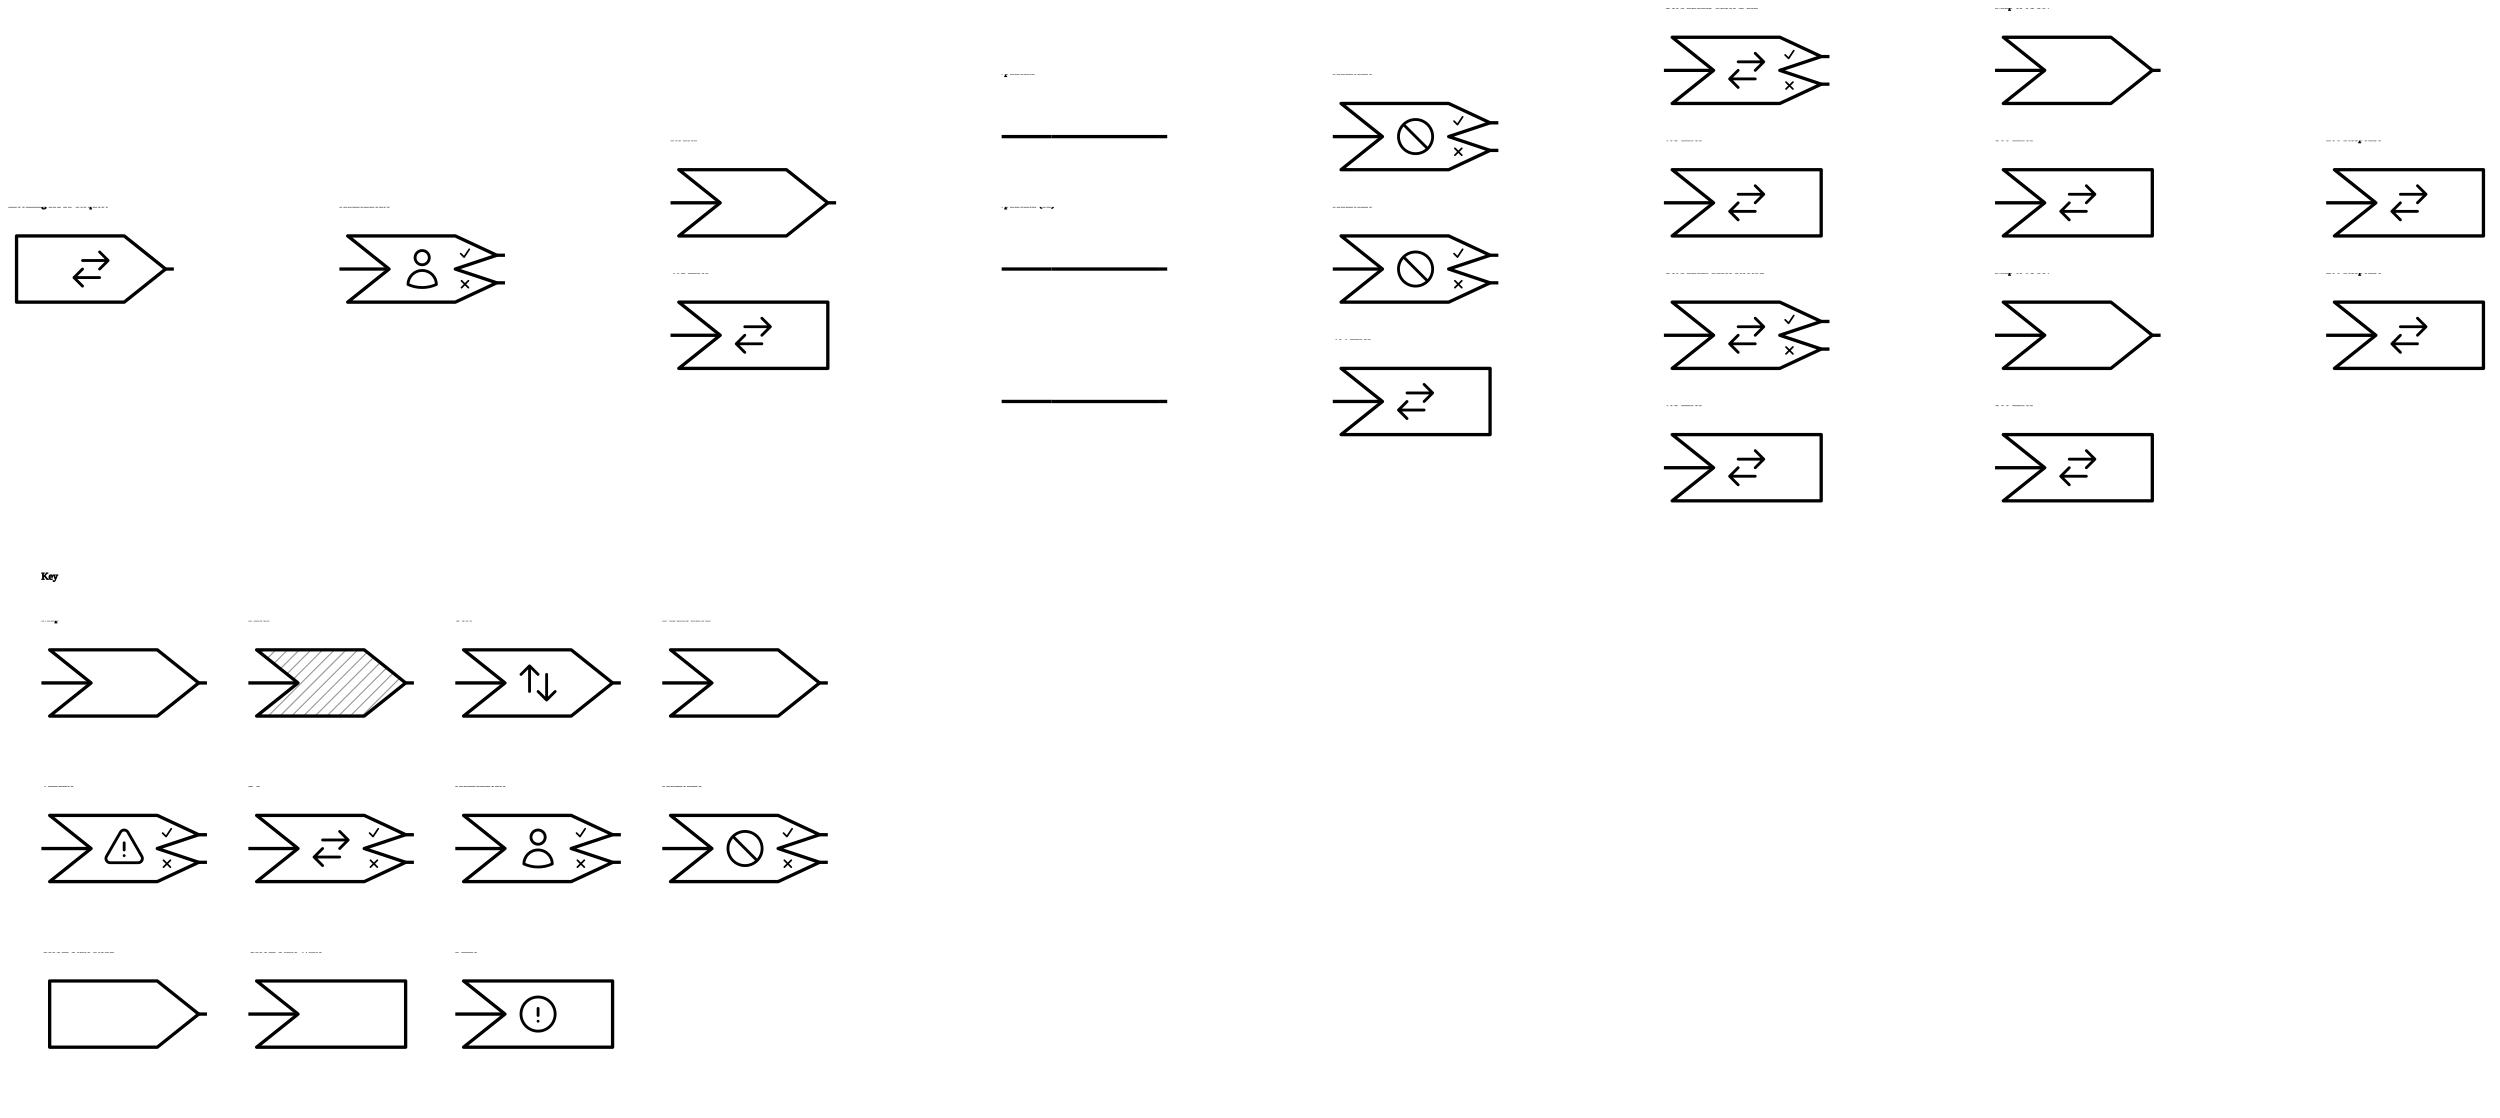
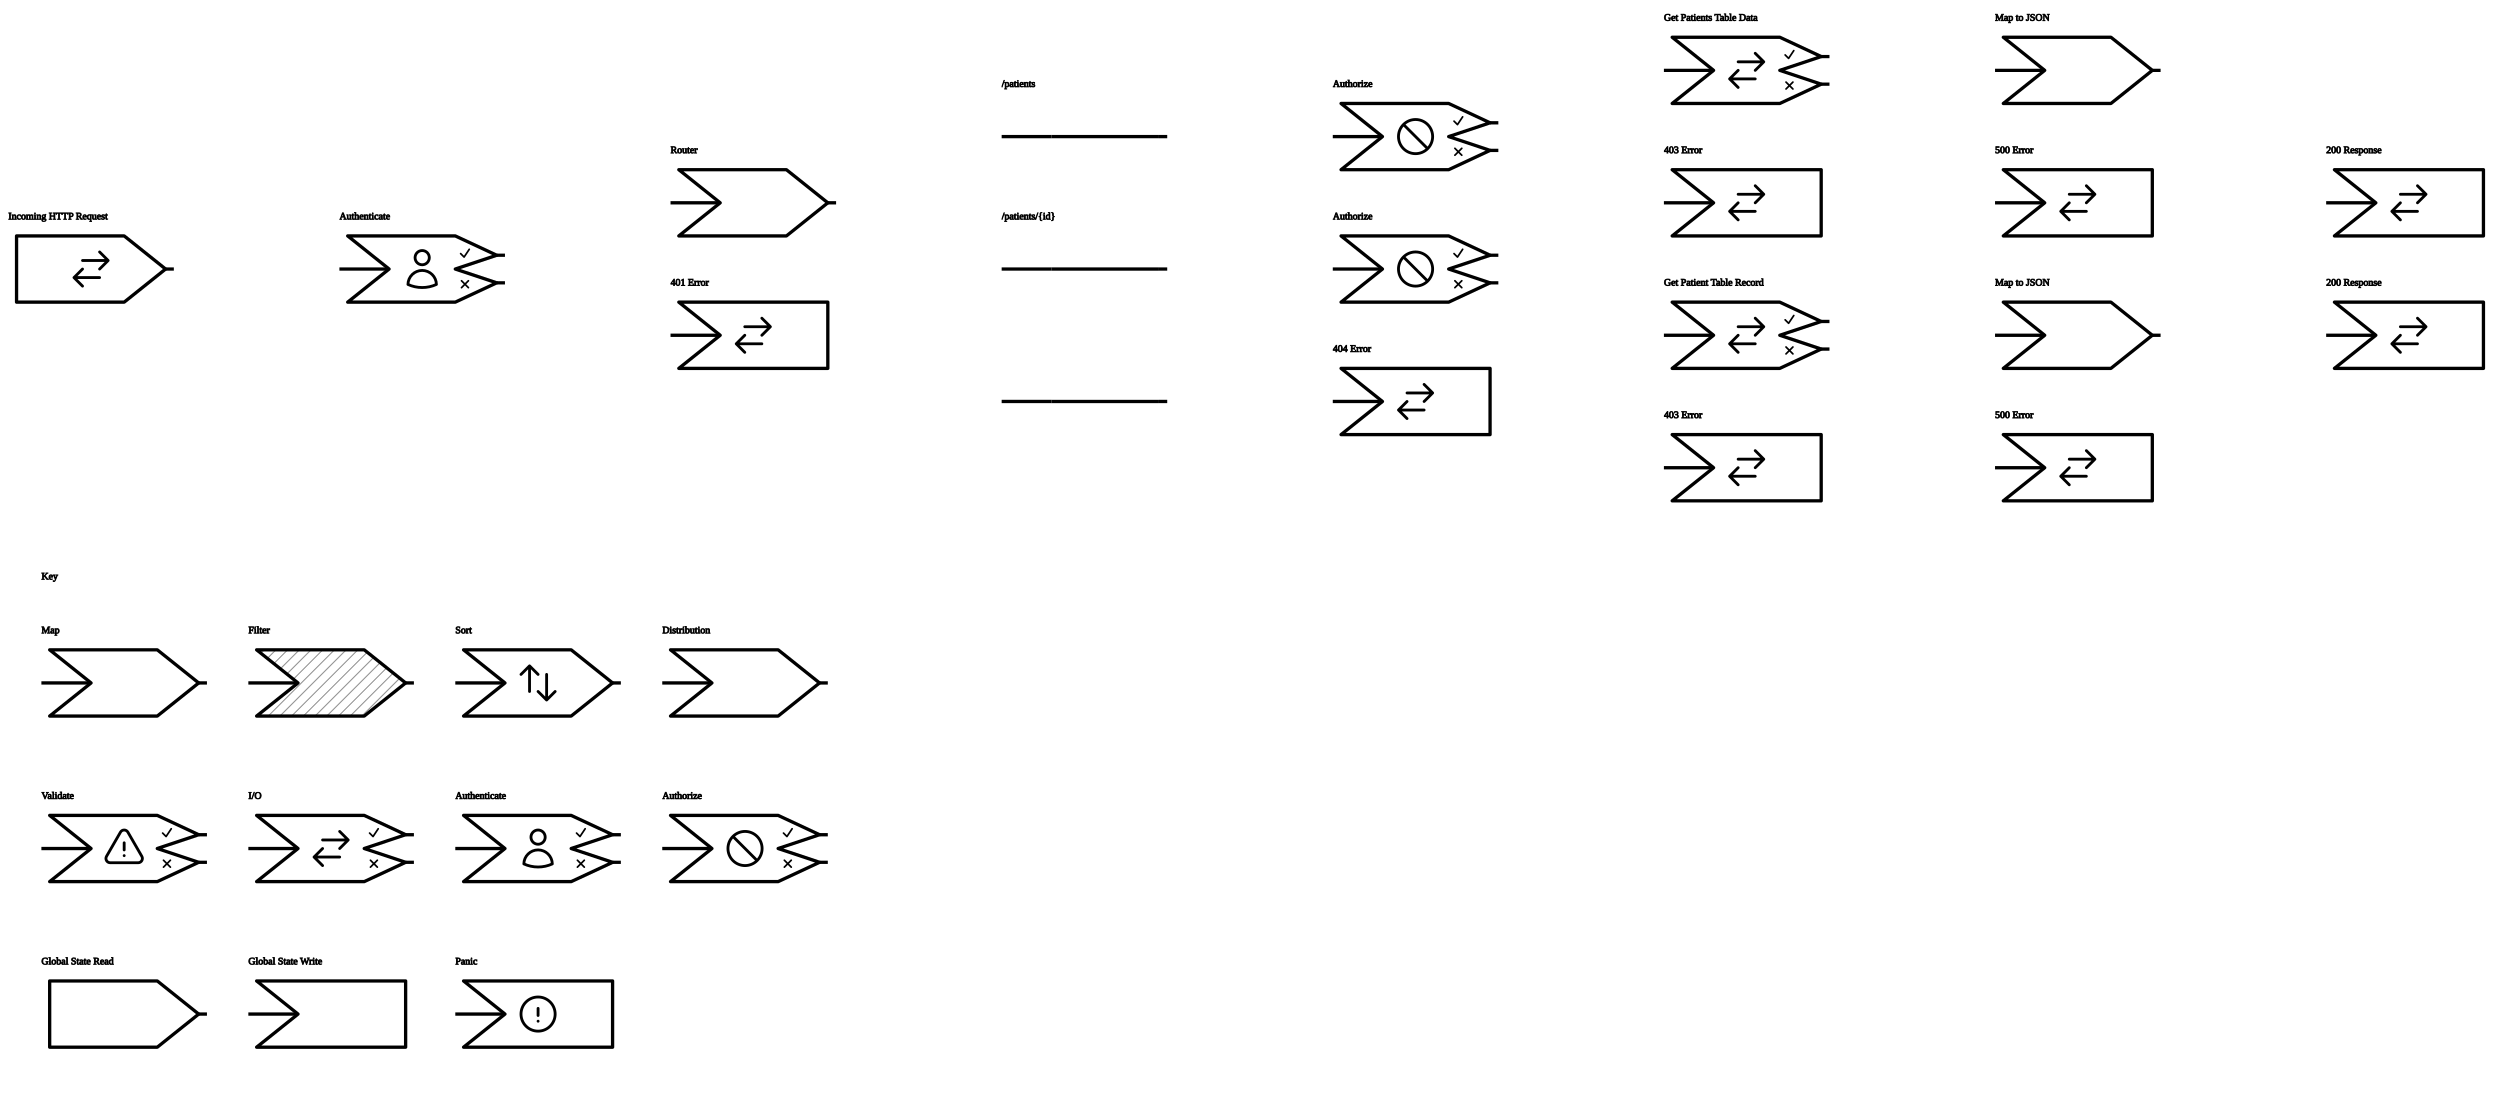
<svg xmlns="http://www.w3.org/2000/svg" height="1350" width="3020" viewBox="0,0,3020,1350">
  <text stroke="currentColor" x="50" y="700" font-size="1rem">Key</text>
  <svg viewBox="0,0,200,150" x="50" y="750" height="150" width="200">
    <svg width="200" viewBox="0,0,200,100">
      <polygon stroke-linejoin="round" style="fill: transparent;" stroke="currentColor" stroke-width="4" points="10,10,140,10,190,50,140,90,10,90,60,50" />
      <line stroke="currentColor" stroke-width="4" x1="0" y1="50" x2="60" y2="50" />
      <line stroke="currentColor" stroke-width="4" x1="190" y1="50" x2="200" y2="50" />
    </svg>
-     <text stroke="currentColor" x="0" y="1rem" font-size="1rem">Map</text>
+     <text stroke="currentColor" x="0" y="15" font-size="1rem">Map</text>
    <svg height="55" width="80" x="60" y="47.5" viewBox="0,0,24,24" stroke-width="1.5" stroke="currentColor">
      <path stroke-linecap="round" stroke-linejoin="round" d="M 0 6,H 18,M 0 18,H 18,M 12 0,L 24 12,M 12 24,L 24 12" />
    </svg>
  </svg>
  <defs>
    <pattern id="fill" patternUnits="userSpaceOnUse" patternTransform="rotate(45 0 0)" x="0" y="0" width="10" height="10">
      <line style="stroke: currentColor;" x1="0" x2="0" y1="0" y2="10" />
    </pattern>
  </defs>
  <svg viewBox="0,0,200,150" x="300" y="750" height="150" width="200">
    <svg width="200" viewBox="0,0,200,100">
      <polygon stroke-linejoin="round" style="fill: url(#fill);" stroke="currentColor" stroke-width="4" points="10,10,140,10,190,50,140,90,10,90,60,50" />
      <line stroke="currentColor" stroke-width="4" x1="0" y1="50" x2="60" y2="50" />
      <line stroke="currentColor" stroke-width="4" x1="190" y1="50" x2="200" y2="50" />
    </svg>
-     <text stroke="currentColor" x="0" y="1rem" font-size="1rem">Filter</text>
+     <text stroke="currentColor" x="0" y="15" font-size="1rem">Filter</text>
    <svg height="55" width="80" x="60" y="47.5" viewBox="0,0,24,24" stroke-width="1.5" stroke="currentColor" />
  </svg>
  <svg viewBox="0,0,200,150" x="550" y="750" height="150" width="200">
    <svg width="200" viewBox="0,0,200,100">
      <polygon stroke-linejoin="round" style="fill: transparent;" stroke="currentColor" stroke-width="4" points="10,10,140,10,190,50,140,90,10,90,60,50" />
      <line stroke="currentColor" stroke-width="4" x1="0" y1="50" x2="60" y2="50" />
      <line stroke="currentColor" stroke-width="4" x1="190" y1="50" x2="200" y2="50" />
    </svg>
-     <text stroke="currentColor" x="0" y="1rem" font-size="1rem">Sort</text>
+     <text stroke="currentColor" x="0" y="15" font-size="1rem">Sort</text>
    <svg height="55" width="80" x="60" y="47.5" viewBox="0,0,24,24" stroke-width="1.5" stroke="currentColor">
      <path stroke-linecap="round" stroke-linejoin="round" d="M3,7.5,7.5,3m0,0L12,7.5M7.5,3v13.5m13.5,0L16.5,21m0,0L12,16.5m4.5,4.5V7.5" />
    </svg>
  </svg>
  <svg viewBox="0,0,200,150" x="800" y="750" height="150" width="200">
    <svg width="200" viewBox="0,0,200,100">
      <polygon stroke-linejoin="round" style="fill: transparent;" stroke="currentColor" stroke-width="4" points="10,10,140,10,190,50,140,90,10,90,60,50" />
      <line stroke="currentColor" stroke-width="4" x1="0" y1="50" x2="60" y2="50" />
      <line stroke="currentColor" stroke-width="4" x1="190" y1="50" x2="200" y2="50" />
    </svg>
-     <text stroke="currentColor" x="0" y="1rem" font-size="1rem">Distribution</text>
+     <text stroke="currentColor" x="0" y="15" font-size="1rem">Distribution</text>
    <svg height="55" width="80" x="60" y="47.5" viewBox="0,0,24,24" stroke-width="1.5" stroke="currentColor" fill="none">
      <path stroke-linecap="round" stroke-linejoin="round" d="M 5 4,H 19,V 10,H 5,V 4,M 12 10,V 14,M 5 12,H 19,M 5 12,V 14,M 19 12,V 14,M 3 14,H 7,V 18,H 3,V 14,M 10 14,H 14,V 18,H 10,V 14,M 17 14,H 21,V 18,H 17,V 14" />
    </svg>
  </svg>
  <svg viewBox="0,0,200,150" x="50" y="950" height="150" width="200">
    <svg width="200" viewBox="0,0,200,100">
      <polygon stroke-linejoin="round" style="fill: transparent;" stroke="currentColor" stroke-width="4" points="10,10,140,10,190,33.333,140,50,190,66.667,140,90,10,90,60,50" />
      <line stroke="currentColor" stroke-width="4" x1="0" y1="50" x2="60" y2="50" />
      <line stroke="currentColor" stroke-width="4" x1="190" y1="33.333" x2="200" y2="33.333" />
      <line stroke="currentColor" stroke-width="4" x1="190" y1="66.667" x2="200" y2="66.667" />
      <svg height="16.667" width="33.333" x="135" y="22.5" viewBox="0,0,24,24" stroke-width="3" stroke="currentColor" fill="none">
        <path stroke-linecap="round" stroke-linejoin="round" d="m4.5,12.75,6,6,9-13.5" />
      </svg>
      <svg height="16.667" width="33.333" x="135" y="60" viewBox="0,0,24,24" stroke-width="3" stroke="currentColor" fill="none">
        <path stroke-linecap="round" stroke-linejoin="round" d="M6,18,18,6M6,6l12,12" />
      </svg>
    </svg>
-     <text stroke="currentColor" x="0" y="1rem" font-size="1rem">Validate</text>
+     <text stroke="currentColor" x="0" y="15" font-size="1rem">Validate</text>
    <svg height="55" width="80" x="60" y="47.5" viewBox="0,0,24,24" stroke-width="1.5" stroke="currentColor" fill="none">
      <path stroke-linecap="round" stroke-linejoin="round" d="M12,9v3.75m-9.303,3.376c-.866,1.5.217,3.374,1.948,3.374h14.71c1.73,0,2.813-1.874,1.948-3.374L13.949,3.378c-.866-1.5-3.032-1.5-3.898,0L2.697,16.126ZM12,15.75h.007v.008H12v-.008Z" />
    </svg>
  </svg>
  <svg viewBox="0,0,200,150" x="300" y="950" height="150" width="200">
    <svg width="200" viewBox="0,0,200,100">
      <polygon stroke-linejoin="round" style="fill: transparent;" stroke="currentColor" stroke-width="4" points="10,10,140,10,190,33.333,140,50,190,66.667,140,90,10,90,60,50" />
      <line stroke="currentColor" stroke-width="4" x1="0" y1="50" x2="60" y2="50" />
      <line stroke="currentColor" stroke-width="4" x1="190" y1="33.333" x2="200" y2="33.333" />
      <line stroke="currentColor" stroke-width="4" x1="190" y1="66.667" x2="200" y2="66.667" />
      <svg height="16.667" width="33.333" x="135" y="22.5" viewBox="0,0,24,24" stroke-width="3" stroke="currentColor" fill="none">
        <path stroke-linecap="round" stroke-linejoin="round" d="m4.5,12.75,6,6,9-13.5" />
      </svg>
      <svg height="16.667" width="33.333" x="135" y="60" viewBox="0,0,24,24" stroke-width="3" stroke="currentColor" fill="none">
        <path stroke-linecap="round" stroke-linejoin="round" d="M6,18,18,6M6,6l12,12" />
      </svg>
    </svg>
-     <text stroke="currentColor" x="0" y="1rem" font-size="1rem">I/O</text>
+     <text stroke="currentColor" x="0" y="15" font-size="1rem">I/O</text>
    <svg height="55" width="80" x="60" y="47.5" viewBox="0,0,24,24" stroke-width="1.5" stroke="currentColor" fill="none">
      <path stroke-linecap="round" stroke-linejoin="round" d="M7.5,21,3,16.5m0,0L7.5,12M3,16.5h13.5m0-13.5L21,7.5m0,0L16.5,12M21,7.5H7.5" />
    </svg>
  </svg>
  <svg viewBox="0,0,200,150" x="550" y="950" height="150" width="200">
    <svg width="200" viewBox="0,0,200,100">
      <polygon stroke-linejoin="round" style="fill: transparent;" stroke="currentColor" stroke-width="4" points="10,10,140,10,190,33.333,140,50,190,66.667,140,90,10,90,60,50" />
      <line stroke="currentColor" stroke-width="4" x1="0" y1="50" x2="60" y2="50" />
      <line stroke="currentColor" stroke-width="4" x1="190" y1="33.333" x2="200" y2="33.333" />
      <line stroke="currentColor" stroke-width="4" x1="190" y1="66.667" x2="200" y2="66.667" />
      <svg height="16.667" width="33.333" x="135" y="22.5" viewBox="0,0,24,24" stroke-width="3" stroke="currentColor" fill="none">
        <path stroke-linecap="round" stroke-linejoin="round" d="m4.5,12.75,6,6,9-13.5" />
      </svg>
      <svg height="16.667" width="33.333" x="135" y="60" viewBox="0,0,24,24" stroke-width="3" stroke="currentColor" fill="none">
        <path stroke-linecap="round" stroke-linejoin="round" d="M6,18,18,6M6,6l12,12" />
      </svg>
    </svg>
-     <text stroke="currentColor" x="0" y="1rem" font-size="1rem">Authenticate</text>
+     <text stroke="currentColor" x="0" y="15" font-size="1rem">Authenticate</text>
    <svg height="55" width="80" x="60" y="47.5" viewBox="0,0,24,24" stroke-width="1.5" stroke="currentColor" fill="none">
      <path stroke-linecap="round" stroke-linejoin="round" d="M15.75,6a3.75,3.75,0,1,1-7.5,0,3.75,3.75,0,0,1,7.5,0ZM4.501,20.118a7.5,7.5,0,0,1,14.998,0A17.933,17.933,0,0,1,12,21.75c-2.676,0-5.216-.584-7.499-1.632Z" />
    </svg>
  </svg>
  <svg viewBox="0,0,200,150" x="800" y="950" height="150" width="200">
    <svg width="200" viewBox="0,0,200,100">
      <polygon stroke-linejoin="round" style="fill: transparent;" stroke="currentColor" stroke-width="4" points="10,10,140,10,190,33.333,140,50,190,66.667,140,90,10,90,60,50" />
      <line stroke="currentColor" stroke-width="4" x1="0" y1="50" x2="60" y2="50" />
      <line stroke="currentColor" stroke-width="4" x1="190" y1="33.333" x2="200" y2="33.333" />
      <line stroke="currentColor" stroke-width="4" x1="190" y1="66.667" x2="200" y2="66.667" />
      <svg height="16.667" width="33.333" x="135" y="22.5" viewBox="0,0,24,24" stroke-width="3" stroke="currentColor" fill="none">
        <path stroke-linecap="round" stroke-linejoin="round" d="m4.5,12.75,6,6,9-13.5" />
      </svg>
      <svg height="16.667" width="33.333" x="135" y="60" viewBox="0,0,24,24" stroke-width="3" stroke="currentColor" fill="none">
        <path stroke-linecap="round" stroke-linejoin="round" d="M6,18,18,6M6,6l12,12" />
      </svg>
    </svg>
-     <text stroke="currentColor" x="0" y="1rem" font-size="1rem">Authorize</text>
+     <text stroke="currentColor" x="0" y="15" font-size="1rem">Authorize</text>
    <svg height="55" width="80" x="60" y="47.5" viewBox="0,0,24,24" stroke-width="1.5" stroke="currentColor" fill="none">
      <path stroke-linecap="round" stroke-linejoin="round" d="M18.364,18.364A9,9,0,0,0,5.636,5.636m12.728,12.728A9,9,0,0,1,5.636,5.636m12.728,12.728L5.636,5.636" />
    </svg>
  </svg>
  <svg viewBox="0,0,200,150" x="50" y="1150" height="150" width="200">
    <svg width="200" viewBox="0,0,200,100">
      <polygon stroke-linejoin="round" style="fill: transparent;" stroke="currentColor" stroke-width="4" points="10,10,140,10,190,50,140,90,10,90" />
      <line stroke="currentColor" stroke-width="4" x1="190" y1="50" x2="200" y2="50" />
    </svg>
-     <text stroke="currentColor" x="0" y="1rem" font-size="1rem">Global State Read</text>
+     <text stroke="currentColor" x="0" y="15" font-size="1rem">Global State Read</text>
    <svg height="55" width="80" x="60" y="47.5" viewBox="0,0,24,24" stroke-width="1.5" stroke="currentColor" fill="none">
      <path stroke-linecap="round" stroke-linejoin="round" d="M 0 3,H 24,V 12,H 0,V 3,M 0 12,V 18,H 6,V 12,M 6 18,H 12,V 12,M 12 18,H 18,V 12,M 18 18,H 24,V 12,M 5 6,H 7,V 8,H 5,V 6,M 11 6,H 13,V 8,H 11,V 6,M 17 6,H 19,V 8,H 17,V 6" />
    </svg>
  </svg>
  <svg viewBox="0,0,200,150" x="300" y="1150" height="150" width="200">
    <svg width="200" viewBox="0,0,200,100">
      <polygon stroke-linejoin="round" style="fill: transparent;" stroke="currentColor" stroke-width="4" points="10,10,140,10,190,10,190,90,140,90,10,90,60,50" />
      <line stroke="currentColor" stroke-width="4" x1="0" y1="50" x2="60" y2="50" />
    </svg>
-     <text stroke="currentColor" x="0" y="1rem" font-size="1rem">Global State Write</text>
+     <text stroke="currentColor" x="0" y="15" font-size="1rem">Global State Write</text>
    <svg height="55" width="80" x="60" y="47.5" viewBox="0,0,24,24" stroke-width="1.5" stroke="currentColor" fill="none">
      <path stroke-linecap="round" stroke-linejoin="round" d="M 0 3,H 24,V 12,H 0,V 3,M 0 12,V 18,H 6,V 12,M 6 18,H 12,V 12,M 12 18,H 18,V 12,M 18 18,H 24,V 12,M 5 6,H 7,V 8,H 5,V 6,M 11 6,H 13,V 8,H 11,V 6,M 17 6,H 19,V 8,H 17,V 6" />
    </svg>
  </svg>
  <svg viewBox="0,0,200,150" x="550" y="1150" height="150" width="200">
    <svg width="200" viewBox="0,0,200,100">
      <polygon stroke-linejoin="round" style="fill: transparent;" stroke="currentColor" stroke-width="4" points="10,10,140,10,190,10,190,90,140,90,10,90,60,50" />
      <line stroke="currentColor" stroke-width="4" x1="0" y1="50" x2="60" y2="50" />
    </svg>
-     <text stroke="currentColor" x="0" y="1rem" font-size="1rem">Panic</text>
+     <text stroke="currentColor" x="0" y="15" font-size="1rem">Panic</text>
    <svg height="55" width="80" x="60" y="47.5" viewBox="0,0,24,24" stroke-width="1.5" stroke="currentColor" fill="none">
      <path stroke-linecap="round" stroke-linejoin="round" d="M12,9v3.75m9-.75a9,9,0,1,1-18,0,9,9,0,0,1,18,0Zm-9,3.75h.008v.008H12v-.008Z" />
    </svg>
  </svg>
  <svg viewBox="0,0,200,150" x="10" y="250" height="150" width="200">
    <svg width="200" viewBox="0,0,200,100">
      <polygon stroke-linejoin="round" style="fill: transparent;" stroke="currentColor" stroke-width="4" points="10,10,140,10,190,50,140,90,10,90" />
      <line stroke="currentColor" stroke-width="4" x1="190" y1="50" x2="200" y2="50" />
    </svg>
-     <text stroke="currentColor" x="0" y="1rem" font-size="1rem">Incoming HTTP Request</text>
+     <text stroke="currentColor" x="0" y="15" font-size="1rem">Incoming HTTP Request</text>
    <svg height="55" width="80" x="60" y="47.5" viewBox="0,0,24,24" stroke-width="1.5" stroke="currentColor" fill="none">
      <path stroke-linecap="round" stroke-linejoin="round" d="M7.5,21,3,16.5m0,0L7.5,12M3,16.5h13.5m0-13.5L21,7.5m0,0L16.5,12M21,7.5H7.5" />
    </svg>
  </svg>
  <path stroke-width="4" stroke="currentColor" fill="none" stroke-linecap="round" stroke-linejoin="round" d="M 210 325,H 310,L 410 325" />
  <text stroke="currentColor" x="210" y="315" font-size="1rem" />
  <svg viewBox="0,0,200,150" x="410" y="250" height="150" width="200">
    <svg width="200" viewBox="0,0,200,100">
      <polygon stroke-linejoin="round" style="fill: transparent;" stroke="currentColor" stroke-width="4" points="10,10,140,10,190,33.333,140,50,190,66.667,140,90,10,90,60,50" />
      <line stroke="currentColor" stroke-width="4" x1="0" y1="50" x2="60" y2="50" />
      <line stroke="currentColor" stroke-width="4" x1="190" y1="33.333" x2="200" y2="33.333" />
      <line stroke="currentColor" stroke-width="4" x1="190" y1="66.667" x2="200" y2="66.667" />
      <svg height="16.667" width="33.333" x="135" y="22.5" viewBox="0,0,24,24" stroke-width="3" stroke="currentColor" fill="none">
        <path stroke-linecap="round" stroke-linejoin="round" d="m4.5,12.75,6,6,9-13.5" />
      </svg>
      <svg height="16.667" width="33.333" x="135" y="60" viewBox="0,0,24,24" stroke-width="3" stroke="currentColor" fill="none">
        <path stroke-linecap="round" stroke-linejoin="round" d="M6,18,18,6M6,6l12,12" />
      </svg>
    </svg>
-     <text stroke="currentColor" x="0" y="1rem" font-size="1rem">Authenticate</text>
+     <text stroke="currentColor" x="0" y="15" font-size="1rem">Authenticate</text>
    <svg height="55" width="80" x="60" y="47.5" viewBox="0,0,24,24" stroke-width="1.5" stroke="currentColor" fill="none">
      <path stroke-linecap="round" stroke-linejoin="round" d="M15.75,6a3.75,3.75,0,1,1-7.5,0,3.75,3.75,0,0,1,7.5,0ZM4.501,20.118a7.5,7.5,0,0,1,14.998,0A17.933,17.933,0,0,1,12,21.75c-2.676,0-5.216-.584-7.499-1.632Z" />
    </svg>
  </svg>
  <path stroke-width="4" stroke="currentColor" fill="none" stroke-linecap="round" stroke-linejoin="round" d="M 610 308.3,H 710,L 810 245" />
  <text stroke="currentColor" x="610" y="298.3" font-size="1rem" />
  <path stroke-width="4" stroke="currentColor" fill="none" stroke-linecap="round" stroke-linejoin="round" d="M 610 341.7,H 710,L 810 405" />
  <text stroke="currentColor" x="610" y="331.7" font-size="1rem" />
  <svg viewBox="0,0,200,150" x="810" y="170" height="150" width="200">
    <svg width="200" viewBox="0,0,200,100">
      <polygon stroke-linejoin="round" style="fill: transparent;" stroke="currentColor" stroke-width="4" points="10,10,140,10,190,50,140,90,10,90,60,50" />
      <line stroke="currentColor" stroke-width="4" x1="0" y1="50" x2="60" y2="50" />
      <line stroke="currentColor" stroke-width="4" x1="190" y1="50" x2="200" y2="50" />
    </svg>
-     <text stroke="currentColor" x="0" y="1rem" font-size="1rem">Router</text>
+     <text stroke="currentColor" x="0" y="15" font-size="1rem">Router</text>
    <svg height="55" width="80" x="60" y="47.5" viewBox="0,0,24,24" stroke-width="1.5" stroke="currentColor" fill="none">
      <path stroke-linecap="round" stroke-linejoin="round" d="M 5 4,H 19,V 10,H 5,V 4,M 12 10,V 14,M 5 12,H 19,M 5 12,V 14,M 19 12,V 14,M 3 14,H 7,V 18,H 3,V 14,M 10 14,H 14,V 18,H 10,V 14,M 17 14,H 21,V 18,H 17,V 14" />
    </svg>
  </svg>
  <path stroke-width="4" stroke="currentColor" fill="none" stroke-linecap="round" stroke-linejoin="round" d="M 1010 245,H 1110,L 1210 165" />
  <text stroke="currentColor" x="1010" y="235" font-size="1rem" />
  <path stroke-width="4" stroke="currentColor" fill="none" stroke-linecap="round" stroke-linejoin="round" d="M 1010 245,H 1110,L 1210 325" />
  <text stroke="currentColor" x="1010" y="235" font-size="1rem" />
  <path stroke-width="4" stroke="currentColor" fill="none" stroke-linecap="round" stroke-linejoin="round" d="M 1010 245,H 1110,L 1210 485" />
  <text stroke="currentColor" x="1010" y="235" font-size="1rem" />
  <svg viewBox="0,0,200,150" x="810" y="330" height="150" width="200">
    <svg width="200" viewBox="0,0,200,100">
      <polygon stroke-linejoin="round" style="fill: transparent;" stroke="currentColor" stroke-width="4" points="10,10,140,10,190,10,190,90,140,90,10,90,60,50" />
      <line stroke="currentColor" stroke-width="4" x1="0" y1="50" x2="60" y2="50" />
    </svg>
-     <text stroke="currentColor" x="0" y="1rem" font-size="1rem">401 Error</text>
+     <text stroke="currentColor" x="0" y="15" font-size="1rem">401 Error</text>
    <svg height="55" width="80" x="60" y="47.5" viewBox="0,0,24,24" stroke-width="1.5" stroke="currentColor" fill="none">
      <path stroke-linecap="round" stroke-linejoin="round" d="M7.5,21,3,16.5m0,0L7.5,12M3,16.5h13.5m0-13.5L21,7.5m0,0L16.5,12M21,7.5H7.5" />
    </svg>
  </svg>
  <svg viewBox="0,0,200,150" x="1210" y="90" height="150" width="200">
    <svg width="200" viewBox="0,0,200,100">
      <line stroke="currentColor" stroke-width="4" x1="60" y1="50" x2="190" y2="50" />
      <line stroke="currentColor" stroke-width="4" x1="0" y1="50" x2="60" y2="50" />
      <line stroke="currentColor" stroke-width="4" x1="190" y1="50" x2="200" y2="50" />
    </svg>
-     <text stroke="currentColor" x="0" y="1rem" font-size="1rem">/patients</text>
+     <text stroke="currentColor" x="0" y="15" font-size="1rem">/patients</text>
    <svg height="55" width="80" x="60" y="47.5" viewBox="0,0,24,24" stroke-width="1.5" stroke="currentColor" />
  </svg>
  <path stroke-width="4" stroke="currentColor" fill="none" stroke-linecap="round" stroke-linejoin="round" d="M 1410 165,H 1510,L 1610 165" />
  <text stroke="currentColor" x="1410" y="155" font-size="1rem" />
  <svg viewBox="0,0,200,150" x="1210" y="250" height="150" width="200">
    <svg width="200" viewBox="0,0,200,100">
      <line stroke="currentColor" stroke-width="4" x1="60" y1="50" x2="190" y2="50" />
      <line stroke="currentColor" stroke-width="4" x1="0" y1="50" x2="60" y2="50" />
      <line stroke="currentColor" stroke-width="4" x1="190" y1="50" x2="200" y2="50" />
    </svg>
-     <text stroke="currentColor" x="0" y="1rem" font-size="1rem">/patients/{id}</text>
+     <text stroke="currentColor" x="0" y="15" font-size="1rem">/patients/{id}</text>
    <svg height="55" width="80" x="60" y="47.5" viewBox="0,0,24,24" stroke-width="1.5" stroke="currentColor" />
  </svg>
  <path stroke-width="4" stroke="currentColor" fill="none" stroke-linecap="round" stroke-linejoin="round" d="M 1410 325,H 1510,L 1610 325" />
  <text stroke="currentColor" x="1410" y="315" font-size="1rem" />
  <svg viewBox="0,0,200,150" x="1210" y="410" height="150" width="200">
    <svg width="200" viewBox="0,0,200,100">
      <line stroke="currentColor" stroke-width="4" x1="60" y1="50" x2="190" y2="50" />
      <line stroke="currentColor" stroke-width="4" x1="0" y1="50" x2="60" y2="50" />
      <line stroke="currentColor" stroke-width="4" x1="190" y1="50" x2="200" y2="50" />
    </svg>
-     <text stroke="currentColor" x="0" y="1rem" font-size="1rem" />
+     <text stroke="currentColor" x="0" y="15" font-size="1rem" />
    <svg height="55" width="80" x="60" y="47.5" viewBox="0,0,24,24" stroke-width="1.5" stroke="currentColor" />
  </svg>
  <path stroke-width="4" stroke="currentColor" fill="none" stroke-linecap="round" stroke-linejoin="round" d="M 1410 485,H 1510,L 1610 485" />
  <text stroke="currentColor" x="1410" y="475" font-size="1rem" />
  <svg viewBox="0,0,200,150" x="1610" y="90" height="150" width="200">
    <svg width="200" viewBox="0,0,200,100">
      <polygon stroke-linejoin="round" style="fill: transparent;" stroke="currentColor" stroke-width="4" points="10,10,140,10,190,33.333,140,50,190,66.667,140,90,10,90,60,50" />
      <line stroke="currentColor" stroke-width="4" x1="0" y1="50" x2="60" y2="50" />
      <line stroke="currentColor" stroke-width="4" x1="190" y1="33.333" x2="200" y2="33.333" />
      <line stroke="currentColor" stroke-width="4" x1="190" y1="66.667" x2="200" y2="66.667" />
      <svg height="16.667" width="33.333" x="135" y="22.5" viewBox="0,0,24,24" stroke-width="3" stroke="currentColor" fill="none">
        <path stroke-linecap="round" stroke-linejoin="round" d="m4.5,12.75,6,6,9-13.5" />
      </svg>
      <svg height="16.667" width="33.333" x="135" y="60" viewBox="0,0,24,24" stroke-width="3" stroke="currentColor" fill="none">
        <path stroke-linecap="round" stroke-linejoin="round" d="M6,18,18,6M6,6l12,12" />
      </svg>
    </svg>
-     <text stroke="currentColor" x="0" y="1rem" font-size="1rem">Authorize</text>
+     <text stroke="currentColor" x="0" y="15" font-size="1rem">Authorize</text>
    <svg height="55" width="80" x="60" y="47.5" viewBox="0,0,24,24" stroke-width="1.5" stroke="currentColor" fill="none">
      <path stroke-linecap="round" stroke-linejoin="round" d="M18.364,18.364A9,9,0,0,0,5.636,5.636m12.728,12.728A9,9,0,0,1,5.636,5.636m12.728,12.728L5.636,5.636" />
    </svg>
  </svg>
  <path stroke-width="4" stroke="currentColor" fill="none" stroke-linecap="round" stroke-linejoin="round" d="M 1810 148.3,H 1910,L 2010 85" />
  <text stroke="currentColor" x="1810" y="138.3" font-size="1rem" />
  <path stroke-width="4" stroke="currentColor" fill="none" stroke-linecap="round" stroke-linejoin="round" d="M 1810 181.7,H 1910,L 2010 245" />
  <text stroke="currentColor" x="1810" y="171.7" font-size="1rem" />
  <svg viewBox="0,0,200,150" x="1610" y="250" height="150" width="200">
    <svg width="200" viewBox="0,0,200,100">
      <polygon stroke-linejoin="round" style="fill: transparent;" stroke="currentColor" stroke-width="4" points="10,10,140,10,190,33.333,140,50,190,66.667,140,90,10,90,60,50" />
      <line stroke="currentColor" stroke-width="4" x1="0" y1="50" x2="60" y2="50" />
      <line stroke="currentColor" stroke-width="4" x1="190" y1="33.333" x2="200" y2="33.333" />
      <line stroke="currentColor" stroke-width="4" x1="190" y1="66.667" x2="200" y2="66.667" />
      <svg height="16.667" width="33.333" x="135" y="22.5" viewBox="0,0,24,24" stroke-width="3" stroke="currentColor" fill="none">
        <path stroke-linecap="round" stroke-linejoin="round" d="m4.5,12.75,6,6,9-13.5" />
      </svg>
      <svg height="16.667" width="33.333" x="135" y="60" viewBox="0,0,24,24" stroke-width="3" stroke="currentColor" fill="none">
        <path stroke-linecap="round" stroke-linejoin="round" d="M6,18,18,6M6,6l12,12" />
      </svg>
    </svg>
-     <text stroke="currentColor" x="0" y="1rem" font-size="1rem">Authorize</text>
+     <text stroke="currentColor" x="0" y="15" font-size="1rem">Authorize</text>
    <svg height="55" width="80" x="60" y="47.5" viewBox="0,0,24,24" stroke-width="1.5" stroke="currentColor" fill="none">
      <path stroke-linecap="round" stroke-linejoin="round" d="M18.364,18.364A9,9,0,0,0,5.636,5.636m12.728,12.728A9,9,0,0,1,5.636,5.636m12.728,12.728L5.636,5.636" />
    </svg>
  </svg>
  <path stroke-width="4" stroke="currentColor" fill="none" stroke-linecap="round" stroke-linejoin="round" d="M 1810 308.3,H 1910,L 2010 405" />
  <text stroke="currentColor" x="1810" y="298.3" font-size="1rem" />
  <path stroke-width="4" stroke="currentColor" fill="none" stroke-linecap="round" stroke-linejoin="round" d="M 1810 341.7,H 1910,L 2010 565" />
  <text stroke="currentColor" x="1810" y="331.7" font-size="1rem" />
  <svg viewBox="0,0,200,150" x="1610" y="410" height="150" width="200">
    <svg width="200" viewBox="0,0,200,100">
      <polygon stroke-linejoin="round" style="fill: transparent;" stroke="currentColor" stroke-width="4" points="10,10,140,10,190,10,190,90,140,90,10,90,60,50" />
      <line stroke="currentColor" stroke-width="4" x1="0" y1="50" x2="60" y2="50" />
    </svg>
-     <text stroke="currentColor" x="0" y="1rem" font-size="1rem">404 Error</text>
+     <text stroke="currentColor" x="0" y="15" font-size="1rem">404 Error</text>
    <svg height="55" width="80" x="60" y="47.5" viewBox="0,0,24,24" stroke-width="1.5" stroke="currentColor" fill="none">
      <path stroke-linecap="round" stroke-linejoin="round" d="M7.5,21,3,16.5m0,0L7.5,12M3,16.5h13.5m0-13.5L21,7.5m0,0L16.5,12M21,7.5H7.5" />
    </svg>
  </svg>
  <svg viewBox="0,0,200,150" x="2010" y="10" height="150" width="200">
    <svg width="200" viewBox="0,0,200,100">
      <polygon stroke-linejoin="round" style="fill: transparent;" stroke="currentColor" stroke-width="4" points="10,10,140,10,190,33.333,140,50,190,66.667,140,90,10,90,60,50" />
      <line stroke="currentColor" stroke-width="4" x1="0" y1="50" x2="60" y2="50" />
      <line stroke="currentColor" stroke-width="4" x1="190" y1="33.333" x2="200" y2="33.333" />
      <line stroke="currentColor" stroke-width="4" x1="190" y1="66.667" x2="200" y2="66.667" />
      <svg height="16.667" width="33.333" x="135" y="22.5" viewBox="0,0,24,24" stroke-width="3" stroke="currentColor" fill="none">
        <path stroke-linecap="round" stroke-linejoin="round" d="m4.5,12.75,6,6,9-13.5" />
      </svg>
      <svg height="16.667" width="33.333" x="135" y="60" viewBox="0,0,24,24" stroke-width="3" stroke="currentColor" fill="none">
        <path stroke-linecap="round" stroke-linejoin="round" d="M6,18,18,6M6,6l12,12" />
      </svg>
    </svg>
-     <text stroke="currentColor" x="0" y="1rem" font-size="1rem">Get Patients Table Data</text>
+     <text stroke="currentColor" x="0" y="15" font-size="1rem">Get Patients Table Data</text>
    <svg height="55" width="80" x="60" y="47.5" viewBox="0,0,24,24" stroke-width="1.5" stroke="currentColor" fill="none">
      <path stroke-linecap="round" stroke-linejoin="round" d="M7.5,21,3,16.5m0,0L7.5,12M3,16.5h13.5m0-13.5L21,7.5m0,0L16.5,12M21,7.5H7.5" />
    </svg>
  </svg>
  <path stroke-width="4" stroke="currentColor" fill="none" stroke-linecap="round" stroke-linejoin="round" d="M 2210 68.3,H 2310,L 2410 85" />
  <text stroke="currentColor" x="2210" y="58.3" font-size="1rem" />
  <path stroke-width="4" stroke="currentColor" fill="none" stroke-linecap="round" stroke-linejoin="round" d="M 2210 101.7,H 2310,L 2410 245" />
  <text stroke="currentColor" x="2210" y="91.7" font-size="1rem" />
  <svg viewBox="0,0,200,150" x="2010" y="170" height="150" width="200">
    <svg width="200" viewBox="0,0,200,100">
      <polygon stroke-linejoin="round" style="fill: transparent;" stroke="currentColor" stroke-width="4" points="10,10,140,10,190,10,190,90,140,90,10,90,60,50" />
      <line stroke="currentColor" stroke-width="4" x1="0" y1="50" x2="60" y2="50" />
    </svg>
-     <text stroke="currentColor" x="0" y="1rem" font-size="1rem">403 Error</text>
+     <text stroke="currentColor" x="0" y="15" font-size="1rem">403 Error</text>
    <svg height="55" width="80" x="60" y="47.5" viewBox="0,0,24,24" stroke-width="1.5" stroke="currentColor" fill="none">
      <path stroke-linecap="round" stroke-linejoin="round" d="M7.5,21,3,16.5m0,0L7.5,12M3,16.5h13.5m0-13.5L21,7.5m0,0L16.5,12M21,7.5H7.5" />
    </svg>
  </svg>
  <svg viewBox="0,0,200,150" x="2010" y="330" height="150" width="200">
    <svg width="200" viewBox="0,0,200,100">
      <polygon stroke-linejoin="round" style="fill: transparent;" stroke="currentColor" stroke-width="4" points="10,10,140,10,190,33.333,140,50,190,66.667,140,90,10,90,60,50" />
      <line stroke="currentColor" stroke-width="4" x1="0" y1="50" x2="60" y2="50" />
      <line stroke="currentColor" stroke-width="4" x1="190" y1="33.333" x2="200" y2="33.333" />
      <line stroke="currentColor" stroke-width="4" x1="190" y1="66.667" x2="200" y2="66.667" />
      <svg height="16.667" width="33.333" x="135" y="22.5" viewBox="0,0,24,24" stroke-width="3" stroke="currentColor" fill="none">
        <path stroke-linecap="round" stroke-linejoin="round" d="m4.5,12.75,6,6,9-13.5" />
      </svg>
      <svg height="16.667" width="33.333" x="135" y="60" viewBox="0,0,24,24" stroke-width="3" stroke="currentColor" fill="none">
        <path stroke-linecap="round" stroke-linejoin="round" d="M6,18,18,6M6,6l12,12" />
      </svg>
    </svg>
-     <text stroke="currentColor" x="0" y="1rem" font-size="1rem">Get Patient Table Record</text>
+     <text stroke="currentColor" x="0" y="15" font-size="1rem">Get Patient Table Record</text>
    <svg height="55" width="80" x="60" y="47.5" viewBox="0,0,24,24" stroke-width="1.5" stroke="currentColor" fill="none">
      <path stroke-linecap="round" stroke-linejoin="round" d="M7.5,21,3,16.5m0,0L7.5,12M3,16.5h13.5m0-13.5L21,7.5m0,0L16.5,12M21,7.5H7.5" />
    </svg>
  </svg>
  <path stroke-width="4" stroke="currentColor" fill="none" stroke-linecap="round" stroke-linejoin="round" d="M 2210 388.3,H 2310,L 2410 405" />
  <text stroke="currentColor" x="2210" y="378.3" font-size="1rem" />
  <path stroke-width="4" stroke="currentColor" fill="none" stroke-linecap="round" stroke-linejoin="round" d="M 2210 421.7,H 2310,L 2410 565" />
  <text stroke="currentColor" x="2210" y="411.7" font-size="1rem" />
  <svg viewBox="0,0,200,150" x="2010" y="490" height="150" width="200">
    <svg width="200" viewBox="0,0,200,100">
      <polygon stroke-linejoin="round" style="fill: transparent;" stroke="currentColor" stroke-width="4" points="10,10,140,10,190,10,190,90,140,90,10,90,60,50" />
      <line stroke="currentColor" stroke-width="4" x1="0" y1="50" x2="60" y2="50" />
    </svg>
-     <text stroke="currentColor" x="0" y="1rem" font-size="1rem">403 Error</text>
+     <text stroke="currentColor" x="0" y="15" font-size="1rem">403 Error</text>
    <svg height="55" width="80" x="60" y="47.5" viewBox="0,0,24,24" stroke-width="1.5" stroke="currentColor" fill="none">
      <path stroke-linecap="round" stroke-linejoin="round" d="M7.5,21,3,16.5m0,0L7.5,12M3,16.5h13.5m0-13.5L21,7.5m0,0L16.5,12M21,7.5H7.5" />
    </svg>
  </svg>
  <svg viewBox="0,0,200,150" x="2410" y="10" height="150" width="200">
    <svg width="200" viewBox="0,0,200,100">
      <polygon stroke-linejoin="round" style="fill: transparent;" stroke="currentColor" stroke-width="4" points="10,10,140,10,190,50,140,90,10,90,60,50" />
      <line stroke="currentColor" stroke-width="4" x1="0" y1="50" x2="60" y2="50" />
      <line stroke="currentColor" stroke-width="4" x1="190" y1="50" x2="200" y2="50" />
    </svg>
-     <text stroke="currentColor" x="0" y="1rem" font-size="1rem">Map to JSON</text>
+     <text stroke="currentColor" x="0" y="15" font-size="1rem">Map to JSON</text>
    <svg height="55" width="80" x="60" y="47.5" viewBox="0,0,24,24" stroke-width="1.5" stroke="currentColor">
      <path stroke-linecap="round" stroke-linejoin="round" d="M 0 6,H 18,M 0 18,H 18,M 12 0,L 24 12,M 12 24,L 24 12" />
    </svg>
  </svg>
  <path stroke-width="4" stroke="currentColor" fill="none" stroke-linecap="round" stroke-linejoin="round" d="M 2610 85,H 2710,L 2810 245" />
  <text stroke="currentColor" x="2610" y="75" font-size="1rem" />
  <svg viewBox="0,0,200,150" x="2410" y="170" height="150" width="200">
    <svg width="200" viewBox="0,0,200,100">
      <polygon stroke-linejoin="round" style="fill: transparent;" stroke="currentColor" stroke-width="4" points="10,10,140,10,190,10,190,90,140,90,10,90,60,50" />
      <line stroke="currentColor" stroke-width="4" x1="0" y1="50" x2="60" y2="50" />
    </svg>
-     <text stroke="currentColor" x="0" y="1rem" font-size="1rem">500 Error</text>
+     <text stroke="currentColor" x="0" y="15" font-size="1rem">500 Error</text>
    <svg height="55" width="80" x="60" y="47.5" viewBox="0,0,24,24" stroke-width="1.5" stroke="currentColor" fill="none">
      <path stroke-linecap="round" stroke-linejoin="round" d="M7.5,21,3,16.5m0,0L7.5,12M3,16.5h13.5m0-13.5L21,7.5m0,0L16.5,12M21,7.5H7.5" />
    </svg>
  </svg>
  <svg viewBox="0,0,200,150" x="2410" y="330" height="150" width="200">
    <svg width="200" viewBox="0,0,200,100">
      <polygon stroke-linejoin="round" style="fill: transparent;" stroke="currentColor" stroke-width="4" points="10,10,140,10,190,50,140,90,10,90,60,50" />
      <line stroke="currentColor" stroke-width="4" x1="0" y1="50" x2="60" y2="50" />
      <line stroke="currentColor" stroke-width="4" x1="190" y1="50" x2="200" y2="50" />
    </svg>
-     <text stroke="currentColor" x="0" y="1rem" font-size="1rem">Map to JSON</text>
+     <text stroke="currentColor" x="0" y="15" font-size="1rem">Map to JSON</text>
    <svg height="55" width="80" x="60" y="47.5" viewBox="0,0,24,24" stroke-width="1.5" stroke="currentColor">
      <path stroke-linecap="round" stroke-linejoin="round" d="M 0 6,H 18,M 0 18,H 18,M 12 0,L 24 12,M 12 24,L 24 12" />
    </svg>
  </svg>
  <path stroke-width="4" stroke="currentColor" fill="none" stroke-linecap="round" stroke-linejoin="round" d="M 2610 405,H 2710,L 2810 405" />
  <text stroke="currentColor" x="2610" y="395" font-size="1rem" />
  <svg viewBox="0,0,200,150" x="2410" y="490" height="150" width="200">
    <svg width="200" viewBox="0,0,200,100">
      <polygon stroke-linejoin="round" style="fill: transparent;" stroke="currentColor" stroke-width="4" points="10,10,140,10,190,10,190,90,140,90,10,90,60,50" />
      <line stroke="currentColor" stroke-width="4" x1="0" y1="50" x2="60" y2="50" />
    </svg>
-     <text stroke="currentColor" x="0" y="1rem" font-size="1rem">500 Error</text>
+     <text stroke="currentColor" x="0" y="15" font-size="1rem">500 Error</text>
    <svg height="55" width="80" x="60" y="47.5" viewBox="0,0,24,24" stroke-width="1.5" stroke="currentColor" fill="none">
      <path stroke-linecap="round" stroke-linejoin="round" d="M7.5,21,3,16.5m0,0L7.5,12M3,16.5h13.5m0-13.5L21,7.5m0,0L16.5,12M21,7.5H7.5" />
    </svg>
  </svg>
  <svg viewBox="0,0,200,150" x="2810" y="170" height="150" width="200">
    <svg width="200" viewBox="0,0,200,100">
      <polygon stroke-linejoin="round" style="fill: transparent;" stroke="currentColor" stroke-width="4" points="10,10,140,10,190,10,190,90,140,90,10,90,60,50" />
      <line stroke="currentColor" stroke-width="4" x1="0" y1="50" x2="60" y2="50" />
    </svg>
-     <text stroke="currentColor" x="0" y="1rem" font-size="1rem">200 Response</text>
+     <text stroke="currentColor" x="0" y="15" font-size="1rem">200 Response</text>
    <svg height="55" width="80" x="60" y="47.5" viewBox="0,0,24,24" stroke-width="1.5" stroke="currentColor" fill="none">
      <path stroke-linecap="round" stroke-linejoin="round" d="M7.5,21,3,16.5m0,0L7.5,12M3,16.5h13.5m0-13.5L21,7.5m0,0L16.5,12M21,7.5H7.5" />
    </svg>
  </svg>
  <svg viewBox="0,0,200,150" x="2810" y="330" height="150" width="200">
    <svg width="200" viewBox="0,0,200,100">
      <polygon stroke-linejoin="round" style="fill: transparent;" stroke="currentColor" stroke-width="4" points="10,10,140,10,190,10,190,90,140,90,10,90,60,50" />
      <line stroke="currentColor" stroke-width="4" x1="0" y1="50" x2="60" y2="50" />
    </svg>
-     <text stroke="currentColor" x="0" y="1rem" font-size="1rem">200 Response</text>
+     <text stroke="currentColor" x="0" y="15" font-size="1rem">200 Response</text>
    <svg height="55" width="80" x="60" y="47.5" viewBox="0,0,24,24" stroke-width="1.5" stroke="currentColor" fill="none">
      <path stroke-linecap="round" stroke-linejoin="round" d="M7.5,21,3,16.5m0,0L7.5,12M3,16.5h13.5m0-13.5L21,7.5m0,0L16.5,12M21,7.5H7.5" />
    </svg>
  </svg>
</svg>
